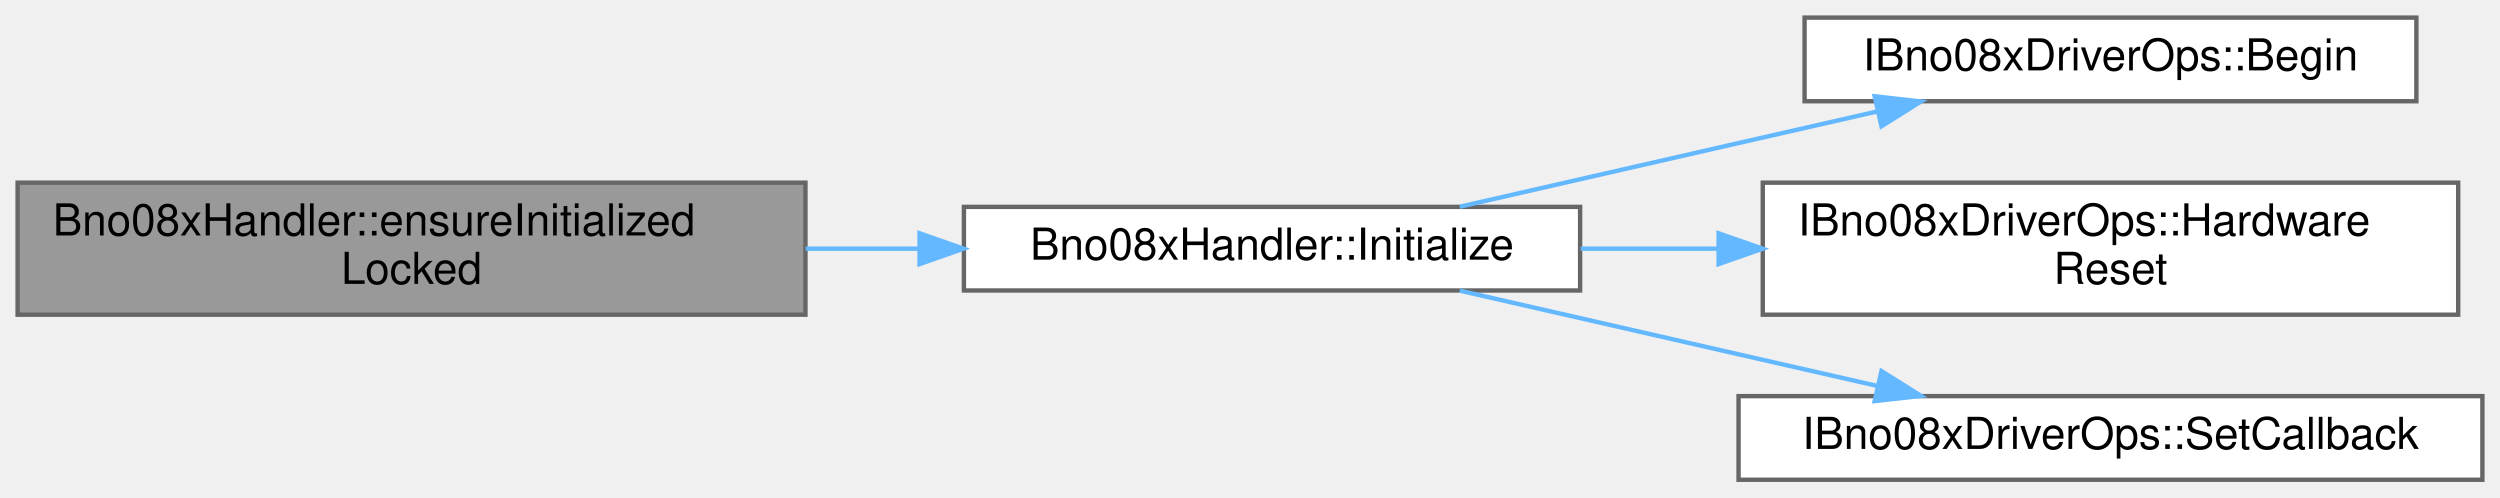
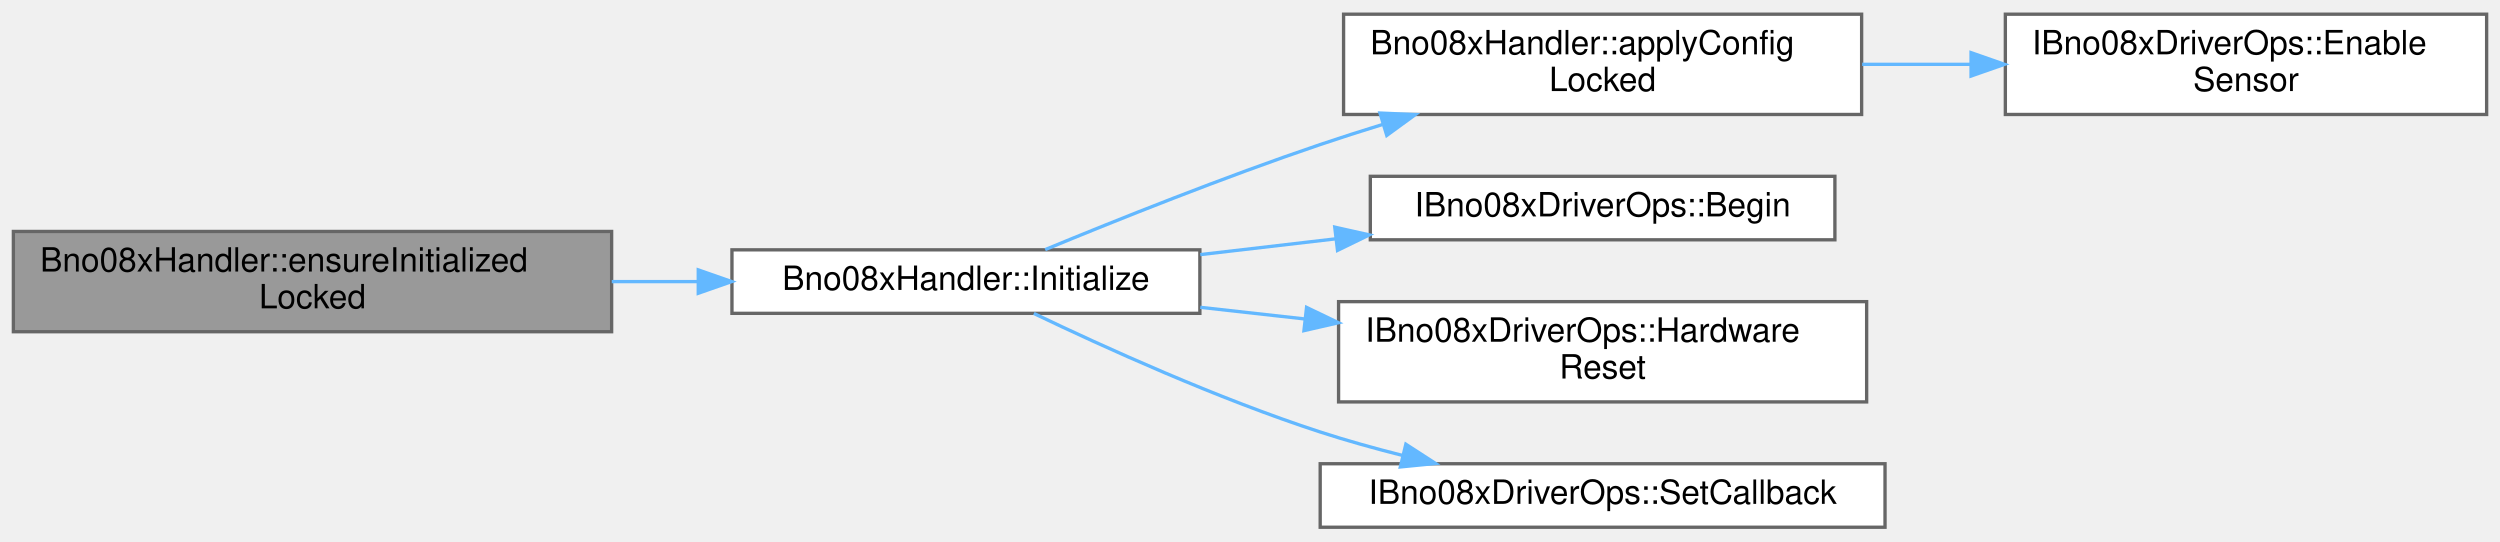
- <svg xmlns="http://www.w3.org/2000/svg" xmlns:xlink="http://www.w3.org/1999/xlink" width="568pt" height="113pt" viewBox="0.00 0.00 568.00 113.00">
-   <g id="graph0" class="graph" transform="scale(1 1) rotate(0) translate(4 109)">
+ <svg xmlns="http://www.w3.org/2000/svg" xmlns:xlink="http://www.w3.org/1999/xlink" width="748pt" height="162pt" viewBox="0.00 0.00 748.00 161.50">
+   <g id="graph0" class="graph" transform="scale(1 1) rotate(0) translate(4 157.5)">
    <g id="Node000001" class="node">
      <g id="a_Node000001">
        <a xlink:title="Internal: ensure initialized (assumes mutex is held).">
-           <polygon fill="#999999" stroke="#666666" points="179,-67.5 0,-67.5 0,-37.5 179,-37.5 179,-67.5" />
-           <text text-anchor="start" x="8" y="-55.5" font-family="Helvetica,sans-Serif" font-size="10.00">Bno08xHandler::ensureInitialized</text>
-           <text text-anchor="middle" x="89.5" y="-44.5" font-family="Helvetica,sans-Serif" font-size="10.00">Locked</text>
+           <polygon fill="#999999" stroke="#666666" points="179,-88.5 0,-88.5 0,-58.5 179,-58.5 179,-88.5" />
+           <text text-anchor="start" x="8" y="-76.5" font-family="Helvetica,sans-Serif" font-size="10.00">Bno08xHandler::ensureInitialized</text>
+           <text text-anchor="middle" x="89.5" y="-65.5" font-family="Helvetica,sans-Serif" font-size="10.00">Locked</text>
        </a>
      </g>
    </g>
    <g id="Node000002" class="node">
      <g id="a_Node000002">
        <a xlink:href="classBno08xHandler.html#ac1a1ff0d56324dcc09d9b48ca2e132e6" target="_top" xlink:title="Initialize the BNO08x sensor.">
-           <polygon fill="white" stroke="#666666" points="355,-62 215,-62 215,-43 355,-43 355,-62" />
-           <text text-anchor="middle" x="285" y="-50" font-family="Helvetica,sans-Serif" font-size="10.00">Bno08xHandler::Initialize</text>
+           <polygon fill="white" stroke="#666666" points="355,-83 215,-83 215,-64 355,-64 355,-83" />
+           <text text-anchor="middle" x="285" y="-71" font-family="Helvetica,sans-Serif" font-size="10.00">Bno08xHandler::Initialize</text>
        </a>
      </g>
    </g>
    <g id="edge1_Node000001_Node000002" class="edge">
      <g id="a_edge1_Node000001_Node000002">
        <a xlink:title=" ">
-           <path fill="none" stroke="#63b8ff" d="M179.04,-52.5C187.6,-52.5 196.25,-52.5 204.71,-52.5" />
-           <polygon fill="#63b8ff" stroke="#63b8ff" points="204.92,-56 214.92,-52.5 204.92,-49 204.92,-56" />
+           <path fill="none" stroke="#63b8ff" d="M179.04,-73.5C187.6,-73.5 196.25,-73.5 204.71,-73.5" />
+           <polygon fill="#63b8ff" stroke="#63b8ff" points="204.92,-77 214.92,-73.5 204.92,-70 204.92,-77" />
        </a>
      </g>
    </g>
    <g id="Node000003" class="node">
      <g id="a_Node000003">
+         <a xlink:href="classBno08xHandler.html#a5669d8d3146a450430e5644b8d297de5" target="_top" xlink:title="Internal: apply configured sensor enables (assumes mutex is held).">
+           <polygon fill="white" stroke="#666666" points="553,-153.5 398,-153.5 398,-123.5 553,-123.5 553,-153.5" />
+           <text text-anchor="start" x="406" y="-141.5" font-family="Helvetica,sans-Serif" font-size="10.00">Bno08xHandler::applyConfig</text>
+           <text text-anchor="middle" x="475.5" y="-130.5" font-family="Helvetica,sans-Serif" font-size="10.00">Locked</text>
+         </a>
+       </g>
+     </g>
+     <g id="edge2_Node000002_Node000003" class="edge">
+       <g id="a_edge2_Node000002_Node000003">
+         <a xlink:title=" ">
+           <path fill="none" stroke="#63b8ff" d="M308.72,-83.07C329.83,-91.8 362.27,-104.78 391,-114.5 397,-116.53 403.28,-118.54 409.59,-120.48" />
+           <polygon fill="#63b8ff" stroke="#63b8ff" points="408.89,-123.93 419.48,-123.47 410.92,-117.23 408.89,-123.93" />
+         </a>
+       </g>
+     </g>
+     <g id="Node000005" class="node">
+       <g id="a_Node000005">
        <a xlink:href="classIBno08xDriverOps.html#a0ca90c1a5664ab3eb83f691aff34faa0" target="_top" xlink:title=" ">
          <polygon fill="white" stroke="#666666" points="545,-105 406,-105 406,-86 545,-86 545,-105" />
          <text text-anchor="middle" x="475.5" y="-93" font-family="Helvetica,sans-Serif" font-size="10.00">IBno08xDriverOps::Begin</text>
        </a>
      </g>
    </g>
-     <g id="edge2_Node000002_Node000003" class="edge">
-       <g id="a_edge2_Node000002_Node000003">
+     <g id="edge4_Node000002_Node000005" class="edge">
+       <g id="a_edge4_Node000002_Node000005">
        <a xlink:title=" ">
-           <path fill="none" stroke="#63b8ff" d="M327.64,-62.03C346.92,-66.44 370.13,-71.74 391,-76.5 401.22,-78.83 412.13,-81.32 422.6,-83.7" />
-           <polygon fill="#63b8ff" stroke="#63b8ff" points="421.92,-87.13 432.45,-85.94 423.47,-80.31 421.92,-87.13" />
+           <path fill="none" stroke="#63b8ff" d="M355.12,-81.57C368.27,-83.1 382.12,-84.72 395.54,-86.28" />
+           <polygon fill="#63b8ff" stroke="#63b8ff" points="395.36,-89.79 405.7,-87.47 396.18,-82.83 395.36,-89.79" />
        </a>
      </g>
    </g>
-     <g id="Node000004" class="node">
-       <g id="a_Node000004">
+     <g id="Node000006" class="node">
+       <g id="a_Node000006">
        <a xlink:href="classIBno08xDriverOps.html#a66418ccb85cd8eb8eea327fa979a2b6a" target="_top" xlink:title=" ">
          <polygon fill="white" stroke="#666666" points="554.5,-67.5 396.5,-67.5 396.5,-37.5 554.5,-37.5 554.5,-67.5" />
          <text text-anchor="start" x="404.5" y="-55.5" font-family="Helvetica,sans-Serif" font-size="10.00">IBno08xDriverOps::Hardware</text>
          <text text-anchor="middle" x="475.5" y="-44.5" font-family="Helvetica,sans-Serif" font-size="10.00">Reset</text>
        </a>
      </g>
    </g>
-     <g id="edge3_Node000002_Node000004" class="edge">
-       <g id="a_edge3_Node000002_Node000004">
+     <g id="edge5_Node000002_Node000006" class="edge">
+       <g id="a_edge5_Node000002_Node000006">
        <a xlink:title=" ">
-           <path fill="none" stroke="#63b8ff" d="M355.12,-52.5C365.31,-52.5 375.93,-52.5 386.44,-52.5" />
-           <polygon fill="#63b8ff" stroke="#63b8ff" points="386.47,-56 396.47,-52.5 386.47,-49 386.47,-56" />
+           <path fill="none" stroke="#63b8ff" d="M355.12,-65.8C365.31,-64.66 375.93,-63.48 386.44,-62.31" />
+           <polygon fill="#63b8ff" stroke="#63b8ff" points="386.92,-65.78 396.47,-61.19 386.14,-58.82 386.92,-65.78" />
        </a>
      </g>
    </g>
-     <g id="Node000005" class="node">
-       <g id="a_Node000005">
+     <g id="Node000007" class="node">
+       <g id="a_Node000007">
        <a xlink:href="classIBno08xDriverOps.html#a04816a487d80027e6d6fe435f651b265" target="_top" xlink:title=" ">
          <polygon fill="white" stroke="#666666" points="560,-19 391,-19 391,0 560,0 560,-19" />
          <text text-anchor="middle" x="475.5" y="-7" font-family="Helvetica,sans-Serif" font-size="10.00">IBno08xDriverOps::SetCallback</text>
        </a>
      </g>
    </g>
-     <g id="edge4_Node000002_Node000005" class="edge">
-       <g id="a_edge4_Node000002_Node000005">
+     <g id="edge6_Node000002_Node000007" class="edge">
+       <g id="a_edge6_Node000002_Node000007">
        <a xlink:title=" ">
-           <path fill="none" stroke="#63b8ff" d="M327.64,-42.97C346.92,-38.56 370.13,-33.26 391,-28.5 401.22,-26.17 412.13,-23.68 422.6,-21.3" />
-           <polygon fill="#63b8ff" stroke="#63b8ff" points="423.47,-24.69 432.45,-19.06 421.92,-17.87 423.47,-24.69" />
+           <path fill="none" stroke="#63b8ff" d="M305.33,-63.96C326.09,-54.01 360.26,-38.49 391,-28.5 398.93,-25.92 407.39,-23.56 415.76,-21.45" />
+           <polygon fill="#63b8ff" stroke="#63b8ff" points="416.63,-24.84 425.53,-19.08 414.98,-18.04 416.63,-24.84" />
+         </a>
+       </g>
+     </g>
+     <g id="Node000004" class="node">
+       <g id="a_Node000004">
+         <a xlink:href="classIBno08xDriverOps.html#a1da5bdfd4c8d7fbd42475ae7ee37fb98" target="_top" xlink:title=" ">
+           <polygon fill="white" stroke="#666666" points="740,-153.5 596,-153.5 596,-123.5 740,-123.5 740,-153.5" />
+           <text text-anchor="start" x="604" y="-141.5" font-family="Helvetica,sans-Serif" font-size="10.00">IBno08xDriverOps::Enable</text>
+           <text text-anchor="middle" x="668" y="-130.5" font-family="Helvetica,sans-Serif" font-size="10.00">Sensor</text>
+         </a>
+       </g>
+     </g>
+     <g id="edge3_Node000003_Node000004" class="edge">
+       <g id="a_edge3_Node000003_Node000004">
+         <a xlink:title=" ">
+           <path fill="none" stroke="#63b8ff" d="M553.16,-138.5C563.82,-138.5 574.79,-138.5 585.53,-138.5" />
+           <polygon fill="#63b8ff" stroke="#63b8ff" points="585.74,-142 595.74,-138.5 585.74,-135 585.74,-142" />
        </a>
      </g>
    </g>
  </g>
</svg>
